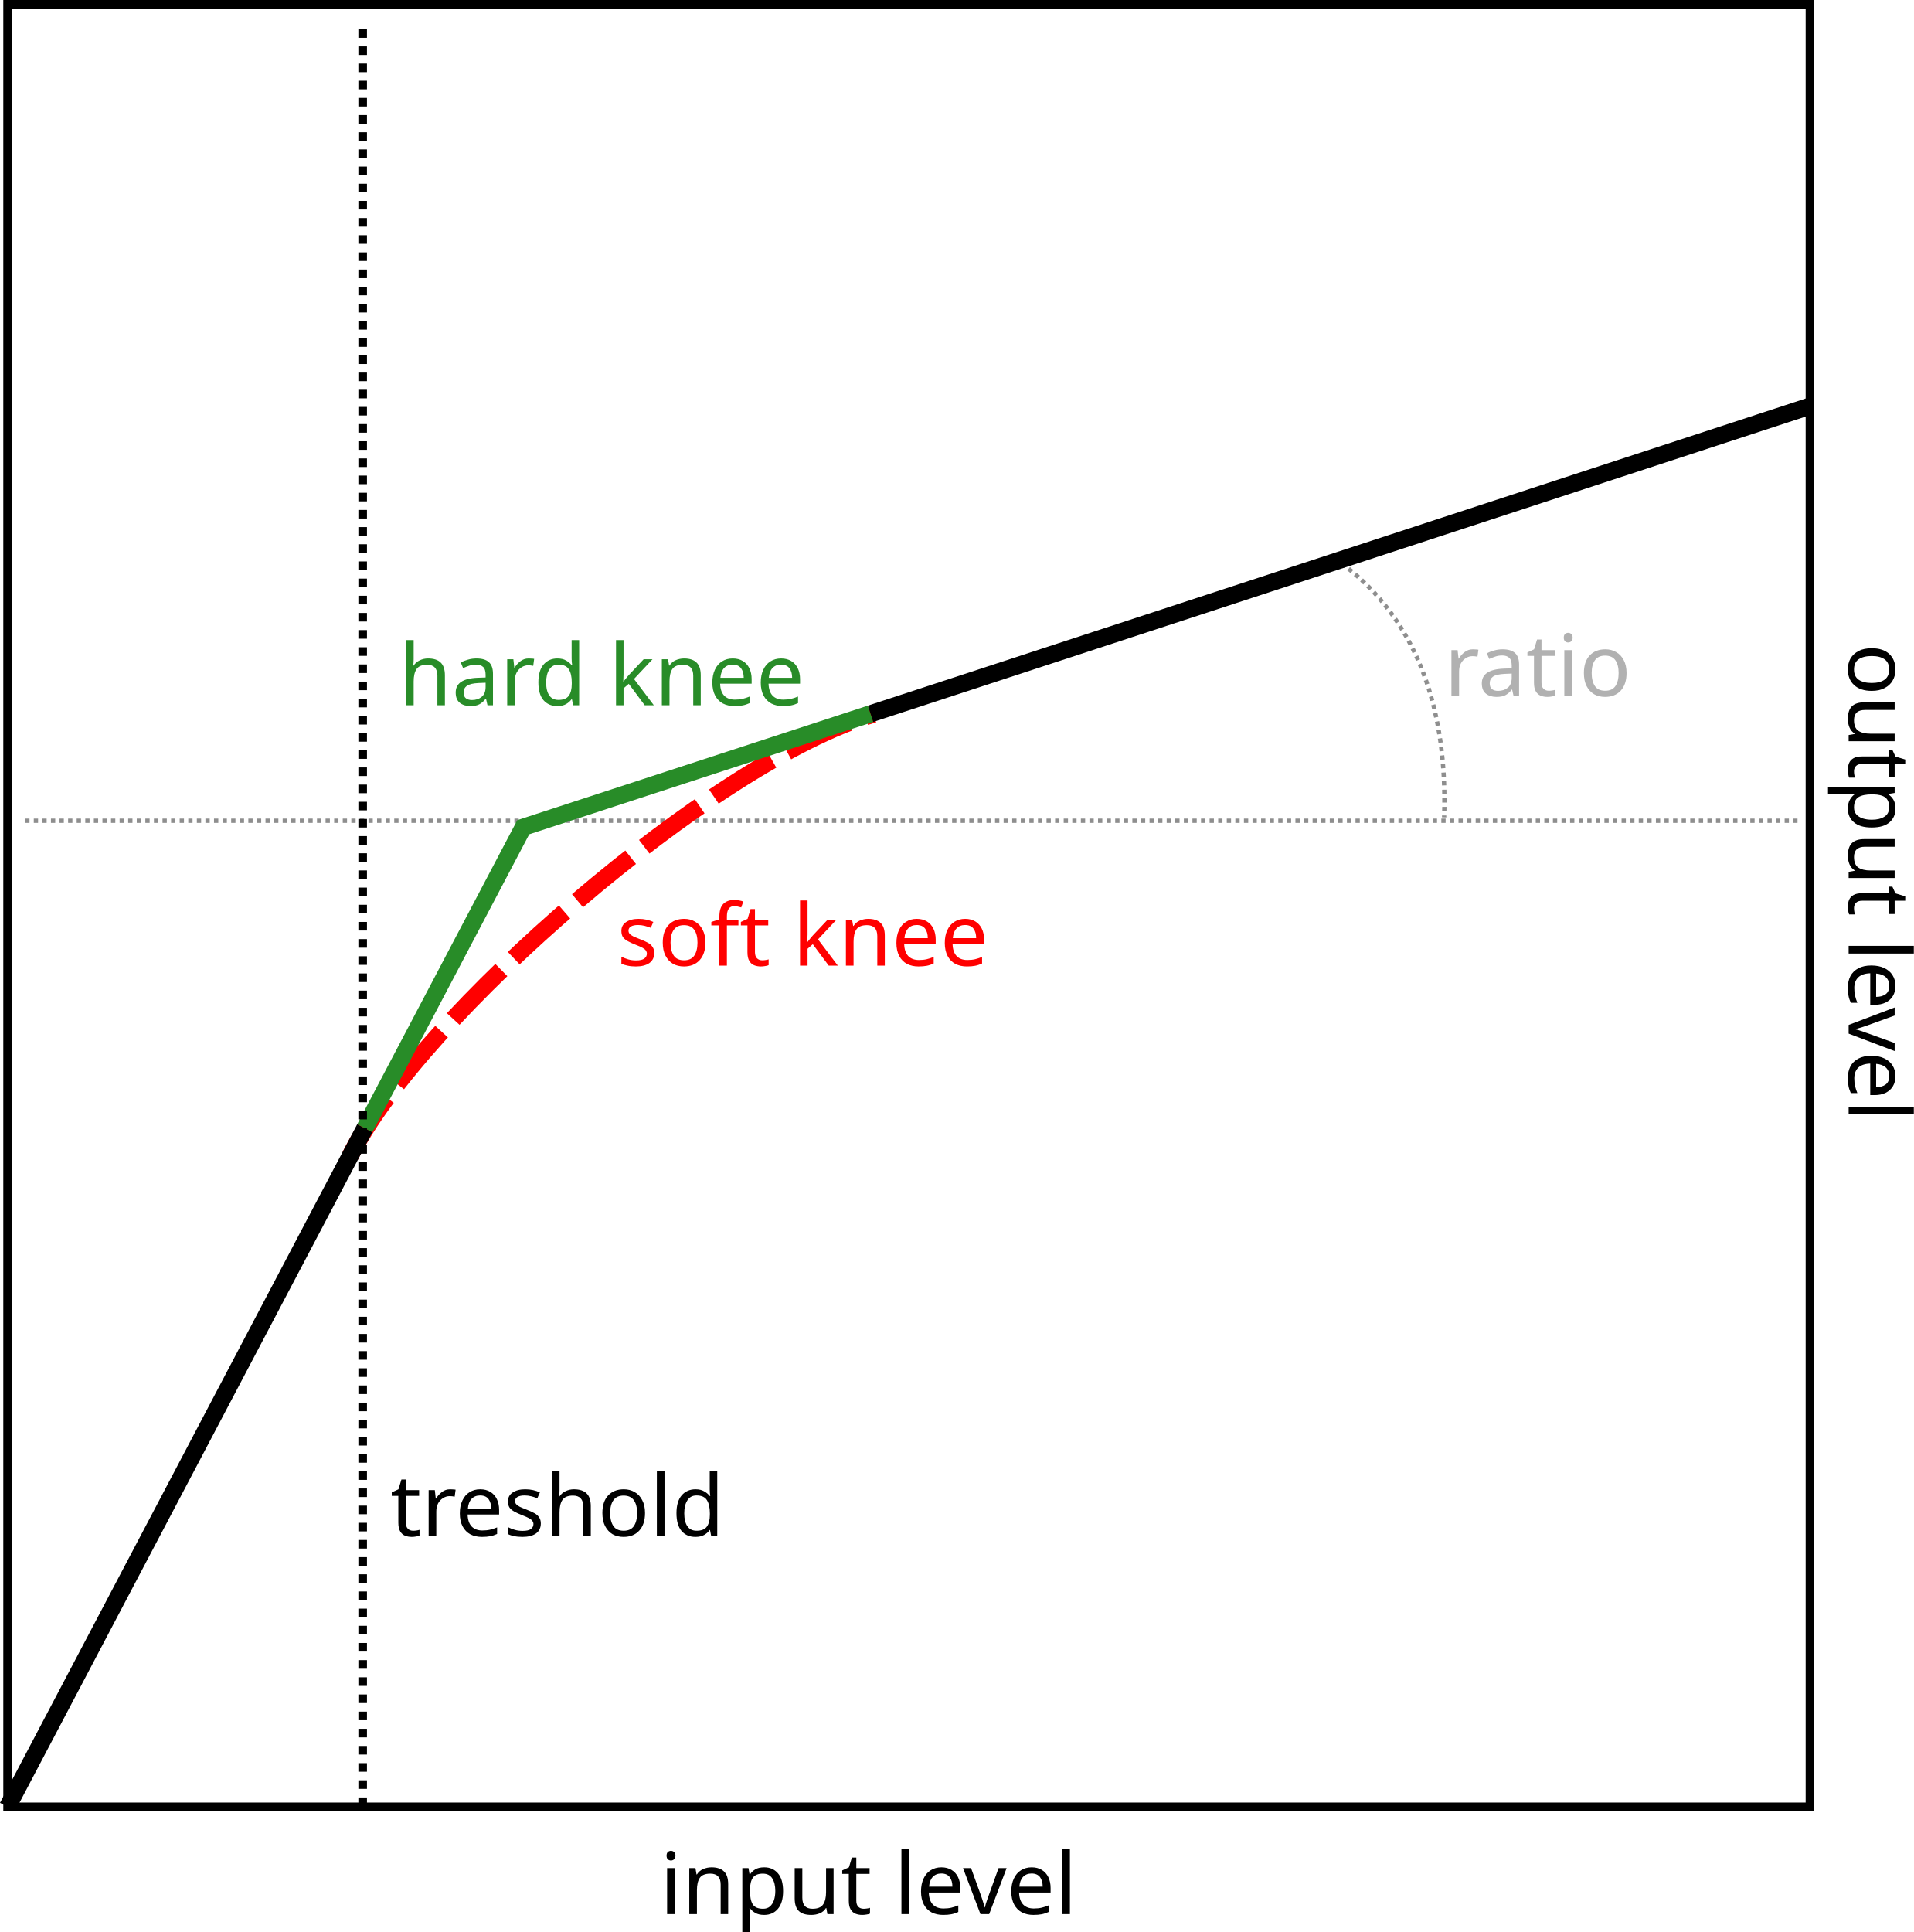
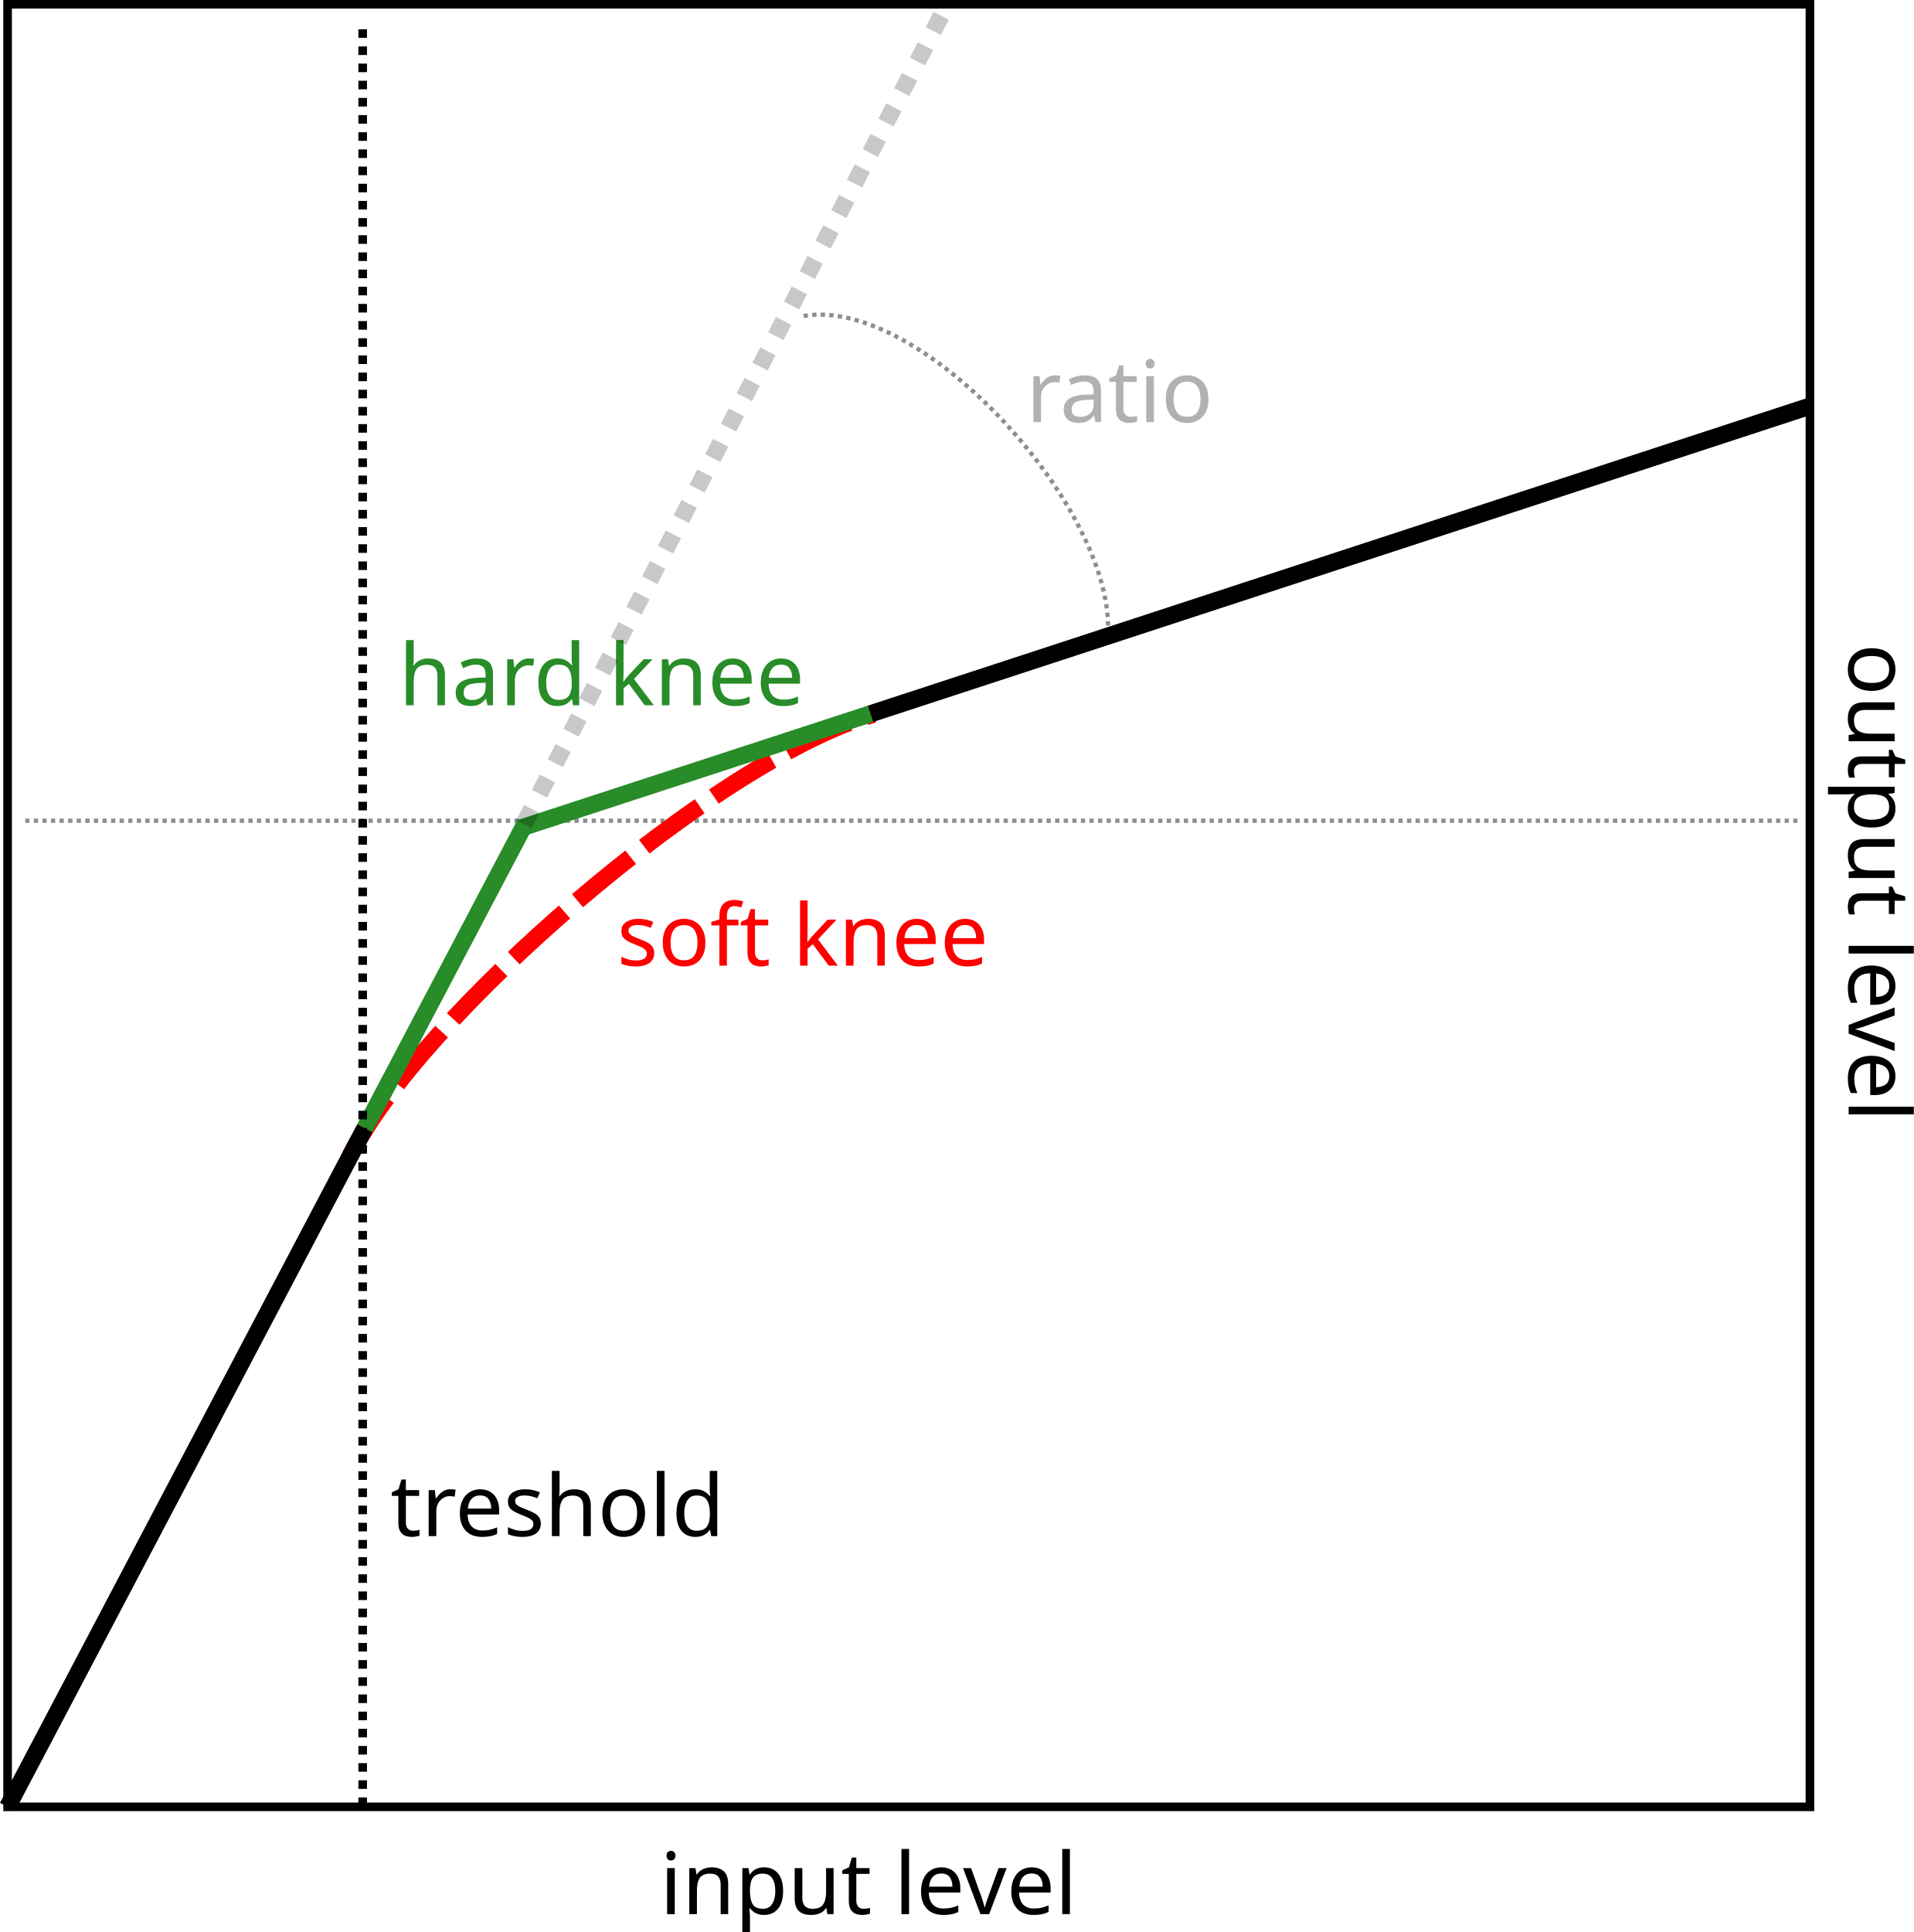
<svg xmlns="http://www.w3.org/2000/svg" xmlns:ns1="http://www.openswatchbook.org/uri/2009/osb" version="1.1" id="svg2" viewBox="0 0 222.994 225.08" height="63.523mm" width="62.934mm">
  <defs id="defs4">
    <linearGradient ns1:paint="solid" id="linearGradient4142">
      <stop id="stop4144" offset="0" style="stop-color:#000000;stop-opacity:1;" />
    </linearGradient>
  </defs>
  <path style="opacity:0.443;fill:none;fill-rule:evenodd;stroke:#000000;stroke-width:0.5;stroke-linecap:butt;stroke-linejoin:miter;stroke-miterlimit:4;stroke-dasharray:0.5, 0.5;stroke-dashoffset:0;stroke-opacity:1" d="m 209.436,95.618 -206.863,0" id="path4507" />
  <rect style="fill:none;fill-rule:evenodd;stroke:#000000;stroke-width:1;stroke-linecap:butt;stroke-linejoin:miter;stroke-miterlimit:4;stroke-dasharray:none;stroke-opacity:1" id="rect4140" width="210" height="210" x="0.885" y="0.5" />
  <text xml:space="preserve" style="font-style:normal;font-weight:normal;font-size:10px;line-height:125%;font-family:sans-serif;letter-spacing:0px;word-spacing:0px;fill:#000000;fill-opacity:1;stroke:none;stroke-width:1px;stroke-linecap:butt;stroke-linejoin:miter;stroke-opacity:1" x="45.493" y="178.958" id="text4150">
    <tspan id="tspan4152" x="45.493" y="178.958">treshold</tspan>
  </text>
  <path id="path4178" d="m 40.816,134.643 c 7.962,-16.039 42.281,-46 60.973,-51.44" style="fill:none;fill-rule:evenodd;stroke:#ff0000;stroke-width:2;stroke-linecap:butt;stroke-linejoin:miter;stroke-miterlimit:4;stroke-dasharray:8, 2;stroke-dashoffset:0;stroke-opacity:1" />
  <path style="fill:none;fill-rule:evenodd;stroke:#000000;stroke-width:2;stroke-linecap:butt;stroke-linejoin:miter;stroke-miterlimit:4;stroke-dasharray:none;stroke-dashoffset:0;stroke-opacity:1" d="M 0.885,210.5 42.507,131.44" id="path4234" />
  <path style="fill:none;fill-rule:evenodd;stroke:#288c28;stroke-width:2;stroke-linecap:butt;stroke-linejoin:miter;stroke-miterlimit:4;stroke-dasharray:none;stroke-dashoffset:0;stroke-opacity:1" d="M 42.507,131.44 60.969,96.373 101.436,83.156" id="path4232" />
  <path style="fill:none;fill-rule:evenodd;stroke:#000000;stroke-width:2;stroke-linecap:butt;stroke-linejoin:miter;stroke-miterlimit:4;stroke-dasharray:none;stroke-dashoffset:0;stroke-opacity:1" d="M 101.436,83.156 210.767,47.356" id="path4154" />
-   <text xml:space="preserve" style="font-style:normal;font-weight:normal;font-size:10px;line-height:125%;font-family:sans-serif;letter-spacing:0px;word-spacing:0px;fill:#000000;fill-opacity:0.306;stroke:none;stroke-width:1px;stroke-linecap:butt;stroke-linejoin:miter;stroke-opacity:1" x="168.269" y="81.095" id="text4206">
-     <tspan id="tspan4208" x="168.269" y="81.095">ratio</tspan>
+   <text xml:space="preserve" style="font-style:normal;font-weight:normal;font-size:10px;line-height:125%;font-family:sans-serif;letter-spacing:0px;word-spacing:0px;fill:#000000;fill-opacity:0.306;stroke:none;stroke-width:1px;stroke-linecap:butt;stroke-linejoin:miter;stroke-opacity:1" x="119.558" y="49.18" id="text4206">
+     <tspan id="tspan4208" x="119.558" y="49.18">ratio</tspan>
  </text>
  <text xml:space="preserve" style="font-style:normal;font-weight:normal;font-size:10px;line-height:125%;font-family:sans-serif;letter-spacing:0px;word-spacing:0px;fill:#288c28;fill-opacity:1;stroke:none;stroke-width:1px;stroke-linecap:butt;stroke-linejoin:miter;stroke-opacity:1" x="46.466" y="82.164" id="text4210">
    <tspan id="tspan4212" x="46.466" y="82.164">hard knee</tspan>
  </text>
  <text xml:space="preserve" style="font-style:normal;font-weight:normal;font-size:40px;line-height:125%;font-family:sans-serif;letter-spacing:0px;word-spacing:0px;fill:#ff0000;fill-opacity:1;stroke:none;stroke-width:1px;stroke-linecap:butt;stroke-linejoin:miter;stroke-opacity:1" x="71.885" y="112.5" id="text4214">
    <tspan id="tspan4216" x="71.885" y="112.5" style="font-size:10px;fill:#ff0000;fill-opacity:1">soft knee</tspan>
  </text>
  <text xml:space="preserve" style="font-style:normal;font-weight:normal;font-size:40px;line-height:125%;font-family:sans-serif;letter-spacing:0px;word-spacing:0px;fill:#000000;fill-opacity:1;stroke:none;stroke-width:1px;stroke-linecap:butt;stroke-linejoin:miter;stroke-opacity:1" x="76.885" y="223" id="text4218">
    <tspan id="tspan4220" x="76.885" y="223" style="font-size:10px">input level</tspan>
  </text>
  <text xml:space="preserve" style="font-style:normal;font-weight:normal;font-size:10px;line-height:125%;font-family:sans-serif;letter-spacing:0px;word-spacing:0px;fill:#000000;fill-opacity:1;stroke:none;stroke-width:1px;stroke-linecap:butt;stroke-linejoin:miter;stroke-opacity:1" x="74.971" y="-215.397" id="text4226" transform="matrix(0,1,-1,0,0,0)">
    <tspan id="tspan4228" x="74.971" y="-215.397">output level</tspan>
  </text>
  <path style="opacity:1;fill:none;fill-rule:evenodd;stroke:#000000;stroke-width:1;stroke-linecap:butt;stroke-linejoin:miter;stroke-miterlimit:4;stroke-dasharray:1, 1;stroke-dashoffset:0;stroke-opacity:1" d="m 42.258,210.407 0,-207.655" id="path3705" />
-   <path transform="matrix(0,-1,1,0,0,0)" style="opacity:0.443;fill:none;stroke:#000000;stroke-width:0.5;stroke-miterlimit:4;stroke-dasharray:0.5, 0.5;stroke-dashoffset:0;stroke-opacity:1" d="m -65.647,156.345 c -6.841,9.122 -17.578,12.313 -29.574,11.917" id="path4509" />
+   <path style="opacity:0.443;fill:none;stroke:#000000;stroke-width:0.5;stroke-miterlimit:4;stroke-dasharray:0.5, 0.5;stroke-dashoffset:0;stroke-opacity:1" d="M 93.636,36.812 C 107.392,34.432 130.242,59.509 129.069,74.225" id="path4509" />
+   <path style="opacity:0.216;fill:none;fill-rule:evenodd;stroke:#000000;stroke-width:2;stroke-linecap:butt;stroke-linejoin:miter;stroke-miterlimit:4;stroke-dasharray:2, 2;stroke-dashoffset:0;stroke-opacity:1" d="M 61.029,96.023 109.741,1.68" id="path3552" />
</svg>
